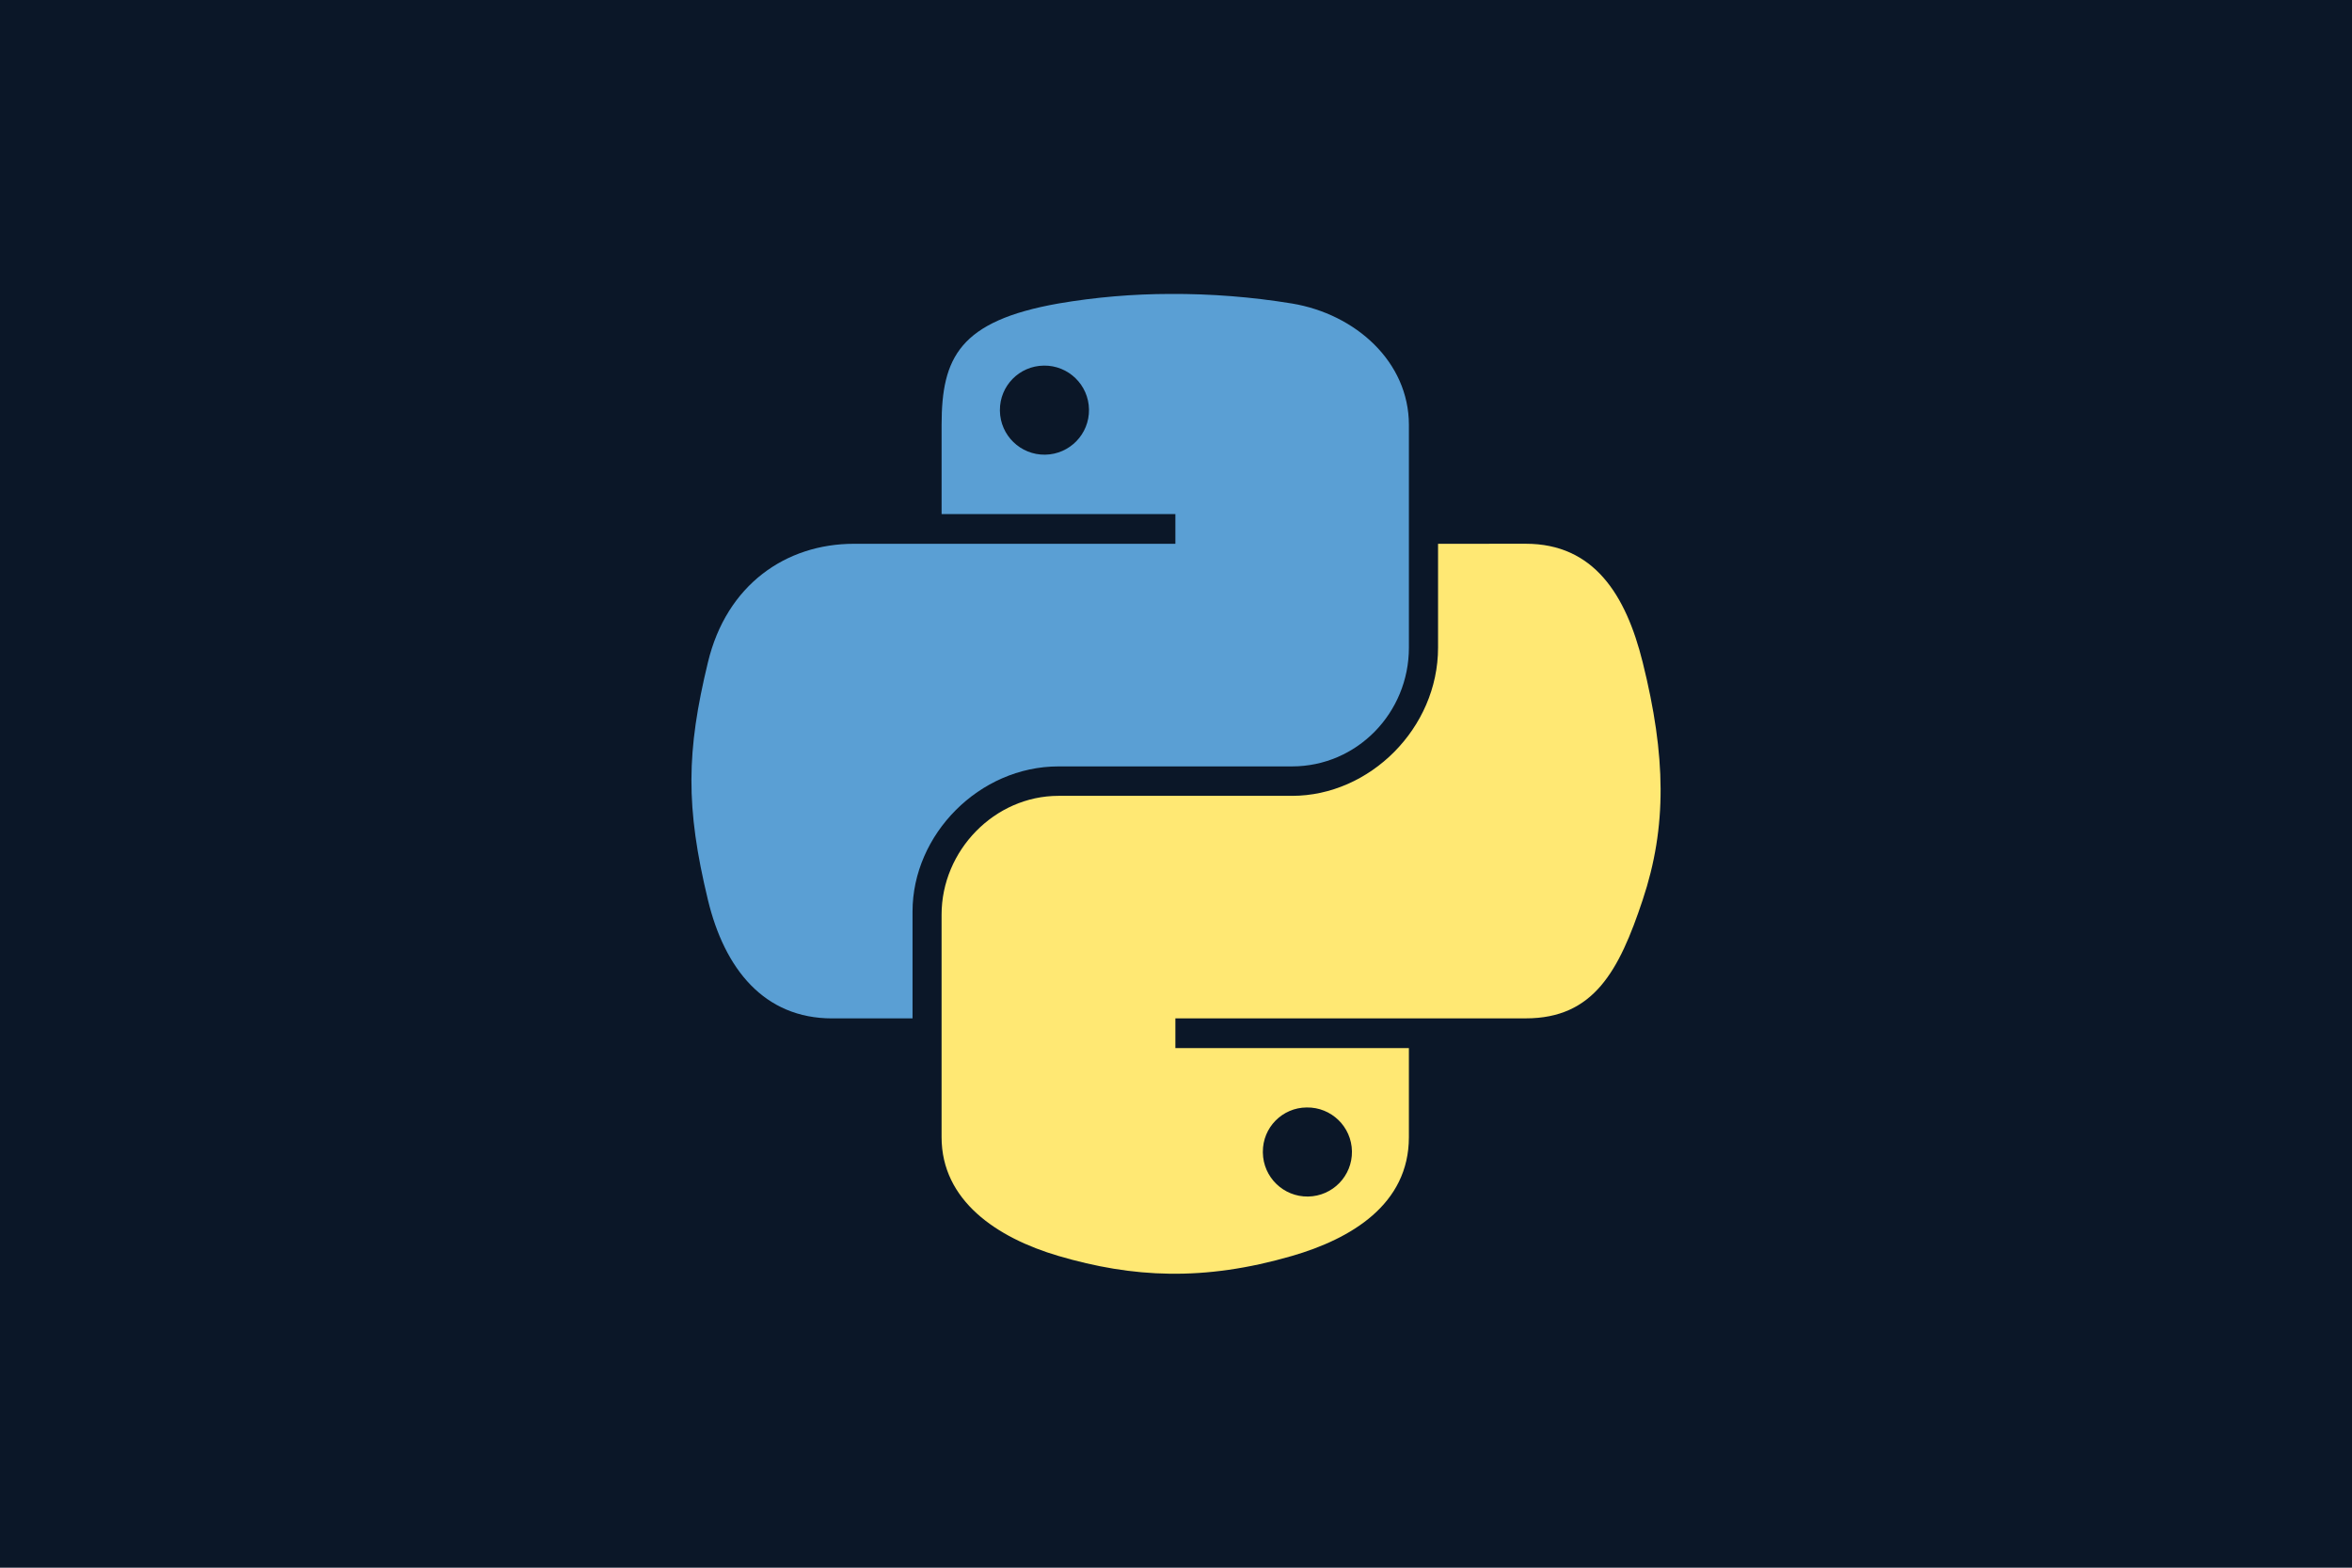
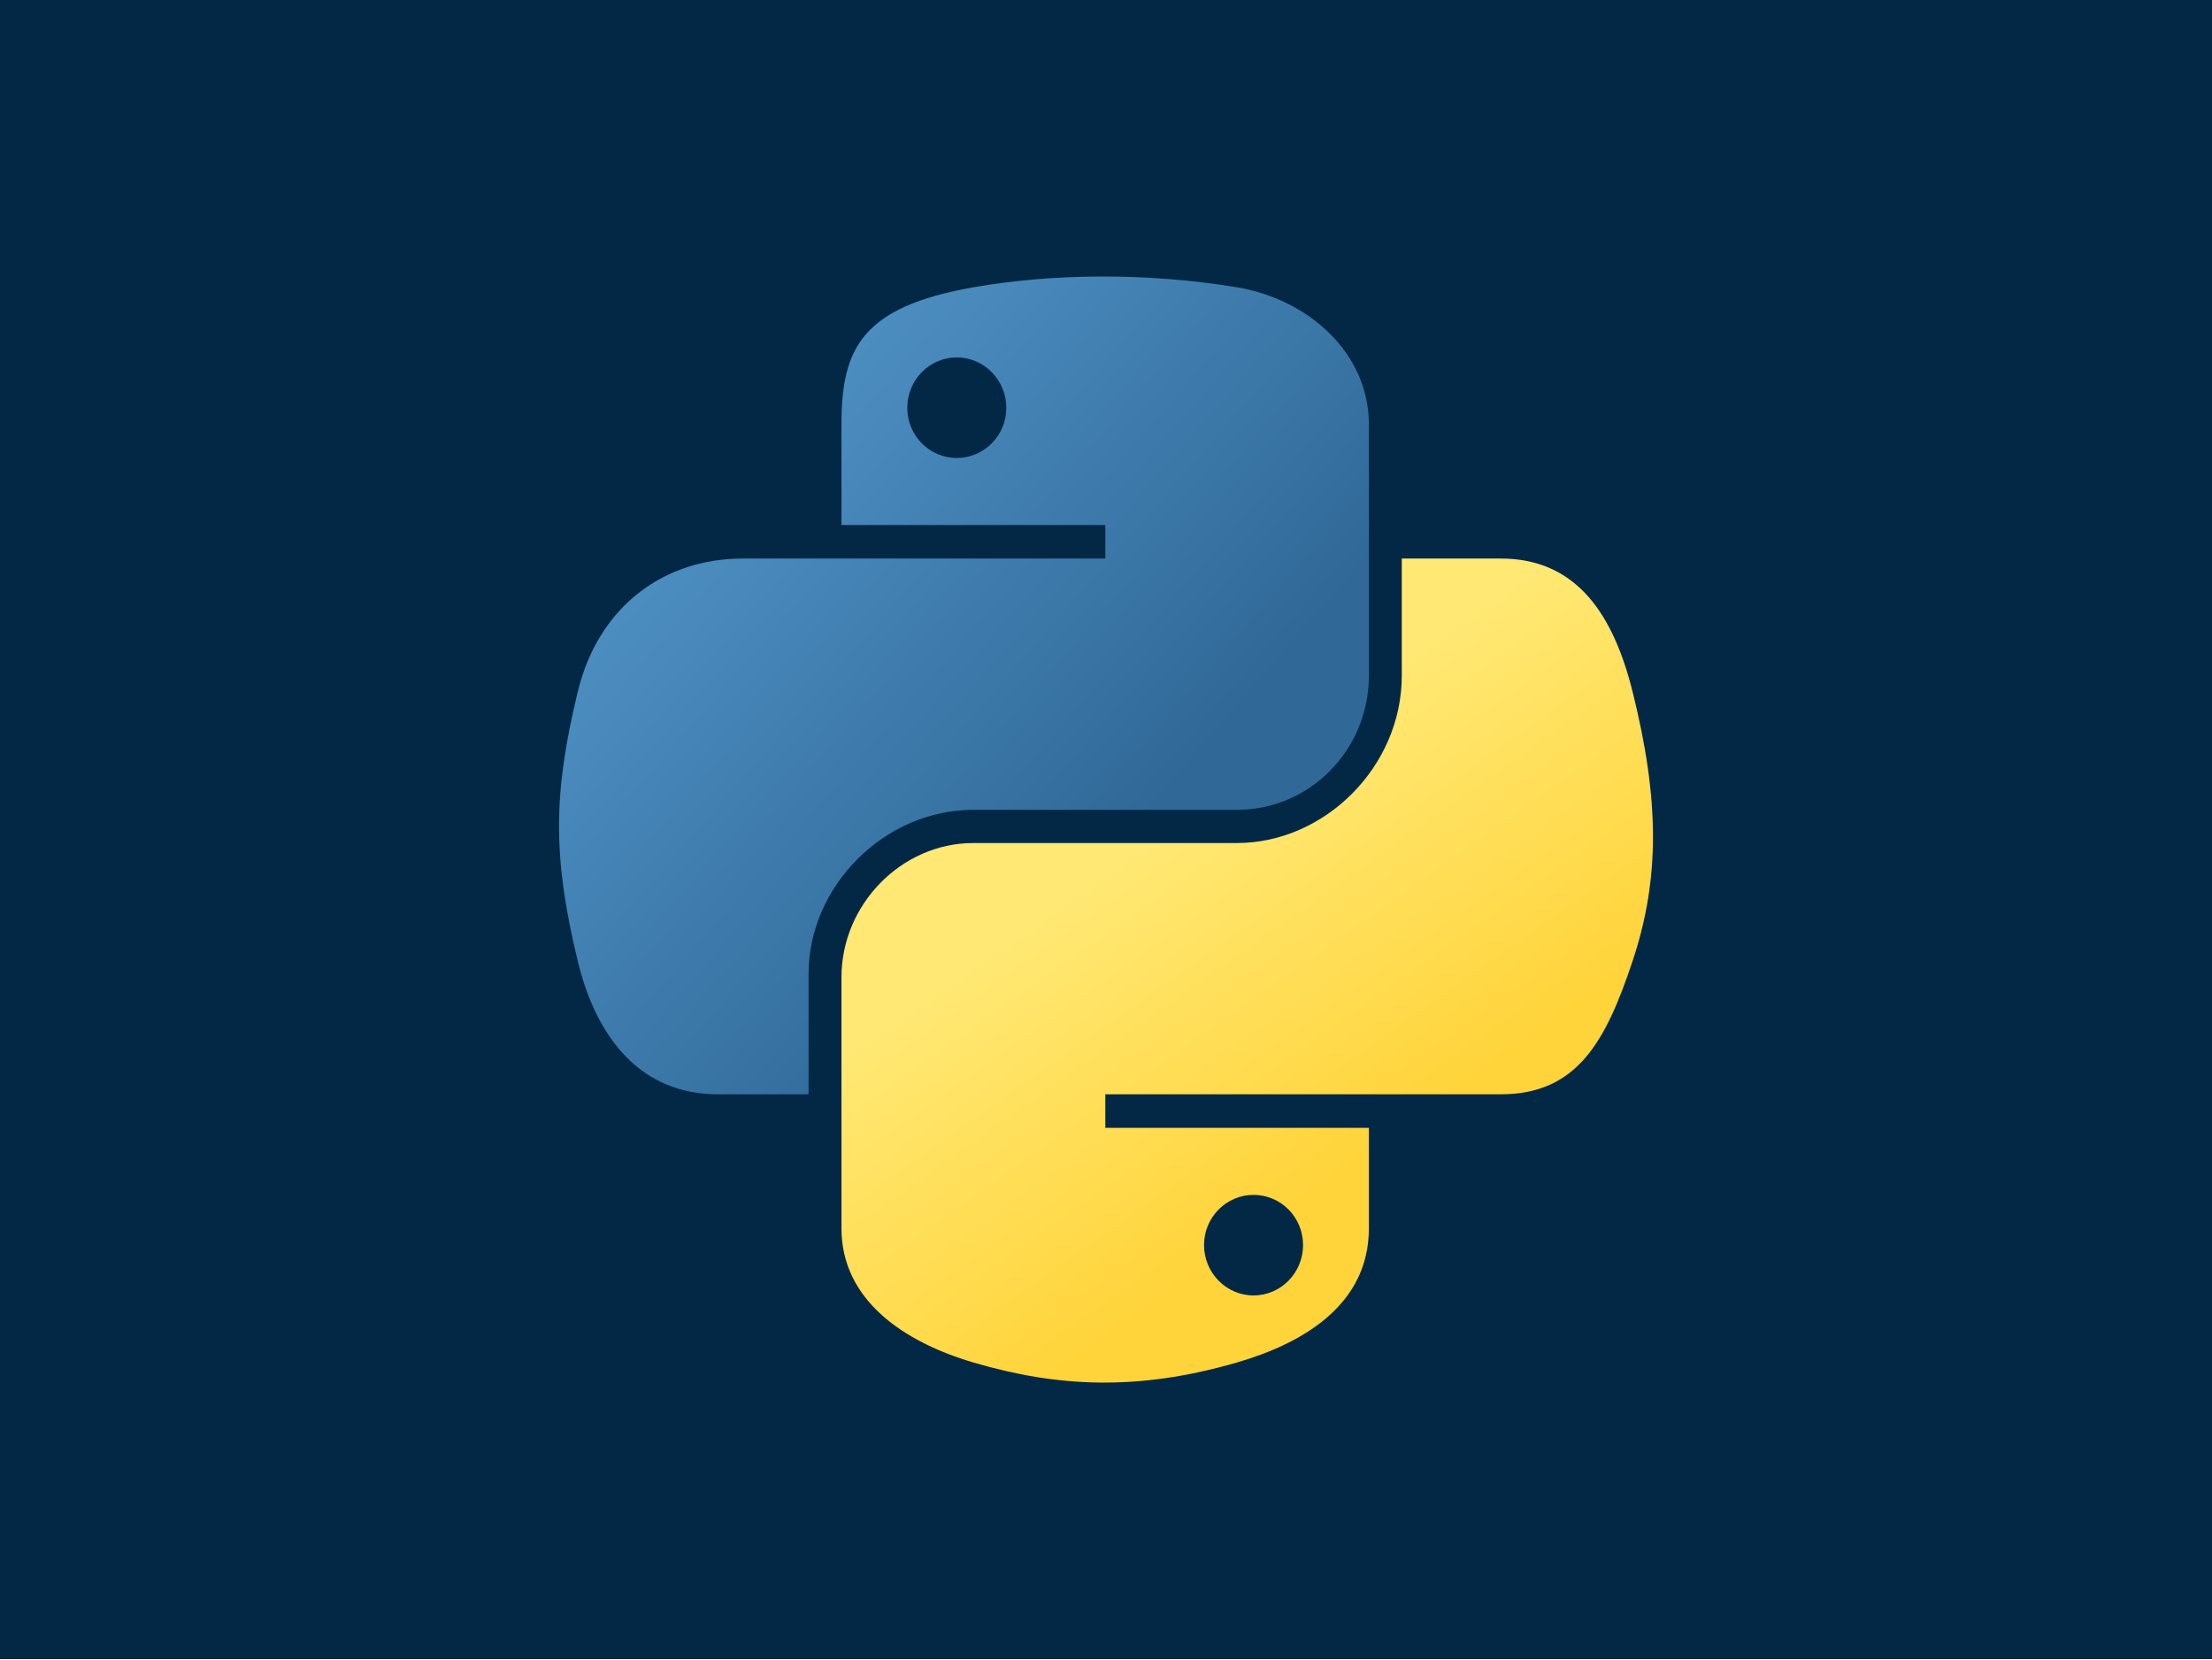
- <svg xmlns="http://www.w3.org/2000/svg" data-name="Layer 1" viewBox="0 0 2400 1600">
-   <path d="M0 0h2400v1600H0z" style="fill:#0b1728" />
-   <path d="M1194.09 300a682.6 682.6 0 0 0-114 9.74c-100.94 17.84-119.28 55.16-119.28 124v90.92h238.56V555h-328c-69.34 0-130 41.68-149 121-22 90.86-22.88 147.57 0 242.45 17 70.62 57.46 120.94 126.78 120.94h82v-109c0-78.76 68.12-148.19 149-148.19h238.23c66.34 0 119.28-54.62 119.28-121.24V433.77c0-64.66-54.54-113.22-119.28-124a745.4 745.4 0 0 0-124.29-9.77m-129 73.14a45.46 45.46 0 1 1-44.78 46.13v-.53a45.26 45.26 0 0 1 44.76-45.59Z" style="fill:#5a9fd4" />
-   <path d="M1467.4 555v106c0 82.14-69.64 151.25-149 151.25h-238.33c-65.26 0-119.28 55.86-119.28 121.24v227.1c0 64.66 56.22 102.68 119.28 121.24 75.52 22.2 148 26.2 238.29 0 60-17.4 119.28-52.4 119.28-121.24v-90.92h-238.27v-30.32h357.55c69.34 0 95.18-48.36 119.3-120.94 24.9-74.74 23.84-146.59 0-242.45-17.14-69-49.86-121-119.3-121Zm-134 575.29a45.46 45.46 0 1 1-44.77 46.14v-.82a45 45 0 0 1 44.72-45.32h.06Z" style="fill:#ffe873" />
+ <svg xmlns="http://www.w3.org/2000/svg" width="100%" height="100%" viewBox="0 0 1200 900" version="1.1" xml:space="preserve" style="fill-rule:evenodd;clip-rule:evenodd;stroke-linejoin:round;stroke-miterlimit:2;">
+   <rect x="0" y="0" width="1200" height="900" style="fill:rgb(2,40,70);" />
+   <g transform="matrix(4.79233,0,0,4.79233,293.291,143.291)">
+     <g transform="matrix(1.20958,0,0,1.20958,-13.4147,-1.00369)">
+       <path d="M63.391,1.988C59.169,2.008 55.139,2.367 51.591,2.995C41.141,4.841 39.245,8.705 39.245,15.832L39.245,25.243L63.938,25.243L63.938,28.38L29.977,28.38C22.801,28.38 16.517,32.693 14.551,40.901C12.283,50.306 12.183,56.176 14.551,65.997C16.306,73.308 20.498,78.516 27.675,78.516L36.166,78.516L36.166,67.234C36.166,59.083 43.217,51.894 51.592,51.894L76.257,51.894C83.123,51.894 88.603,46.24 88.603,39.346L88.603,15.833C88.603,9.14 82.957,4.113 76.257,2.996C72.013,2.29 67.612,1.969 63.391,1.988ZM50.037,9.557C52.587,9.557 54.671,11.674 54.671,14.278C54.671,16.871 52.588,18.968 50.037,18.968C47.477,18.968 45.404,16.871 45.404,14.278C45.403,11.674 47.477,9.557 50.037,9.557Z" style="fill:url(#_Linear1);fill-rule:nonzero;" />
+     </g>
+     <g transform="matrix(1.20958,0,0,1.20958,-13.4147,-1.00369)">
+       <path d="M91.682,28.379L91.682,39.346C91.682,47.846 84.474,55.001 76.256,55.001L51.591,55.001C44.835,55.001 39.245,60.784 39.245,67.55L39.245,91.065C39.245,97.756 45.063,101.693 51.591,103.612C59.407,105.909 66.903,106.325 76.256,103.612C82.472,101.811 88.602,98.189 88.602,91.065L88.602,81.653L63.938,81.653L63.938,78.515L100.95,78.515C108.126,78.515 110.802,73.51 113.298,65.996C115.876,58.261 115.765,50.822 113.298,40.9C111.524,33.755 108.137,28.379 100.95,28.379L91.682,28.379ZM77.809,87.927C80.37,87.927 82.443,90.024 82.443,92.619C82.443,95.221 80.369,97.338 77.809,97.338C75.259,97.338 73.176,95.221 73.176,92.619C73.176,90.024 75.259,87.927 77.809,87.927Z" style="fill:url(#_Linear2);fill-rule:nonzero;" />
+     </g>
+   </g>
+   <defs>
+     <linearGradient id="_Linear1" x1="0" y1="0" x2="1" y2="0" gradientUnits="userSpaceOnUse" gradientTransform="matrix(56.5291,49.0678,-49.0678,56.5291,10.3369,4.93063)">
+       <stop offset="0" style="stop-color:rgb(90,159,212);stop-opacity:1" />
+       <stop offset="1" style="stop-color:rgb(48,105,152);stop-opacity:1" />
+     </linearGradient>
+     <linearGradient id="_Linear2" x1="0" y1="0" x2="1" y2="0" gradientUnits="userSpaceOnUse" gradientTransform="matrix(-20.1858,-28.8124,28.8124,-20.1858,88.7189,83.6924)">
+       <stop offset="0" style="stop-color:rgb(255,212,59);stop-opacity:1" />
+       <stop offset="1" style="stop-color:rgb(255,232,115);stop-opacity:1" />
+     </linearGradient>
+   </defs>
</svg>
